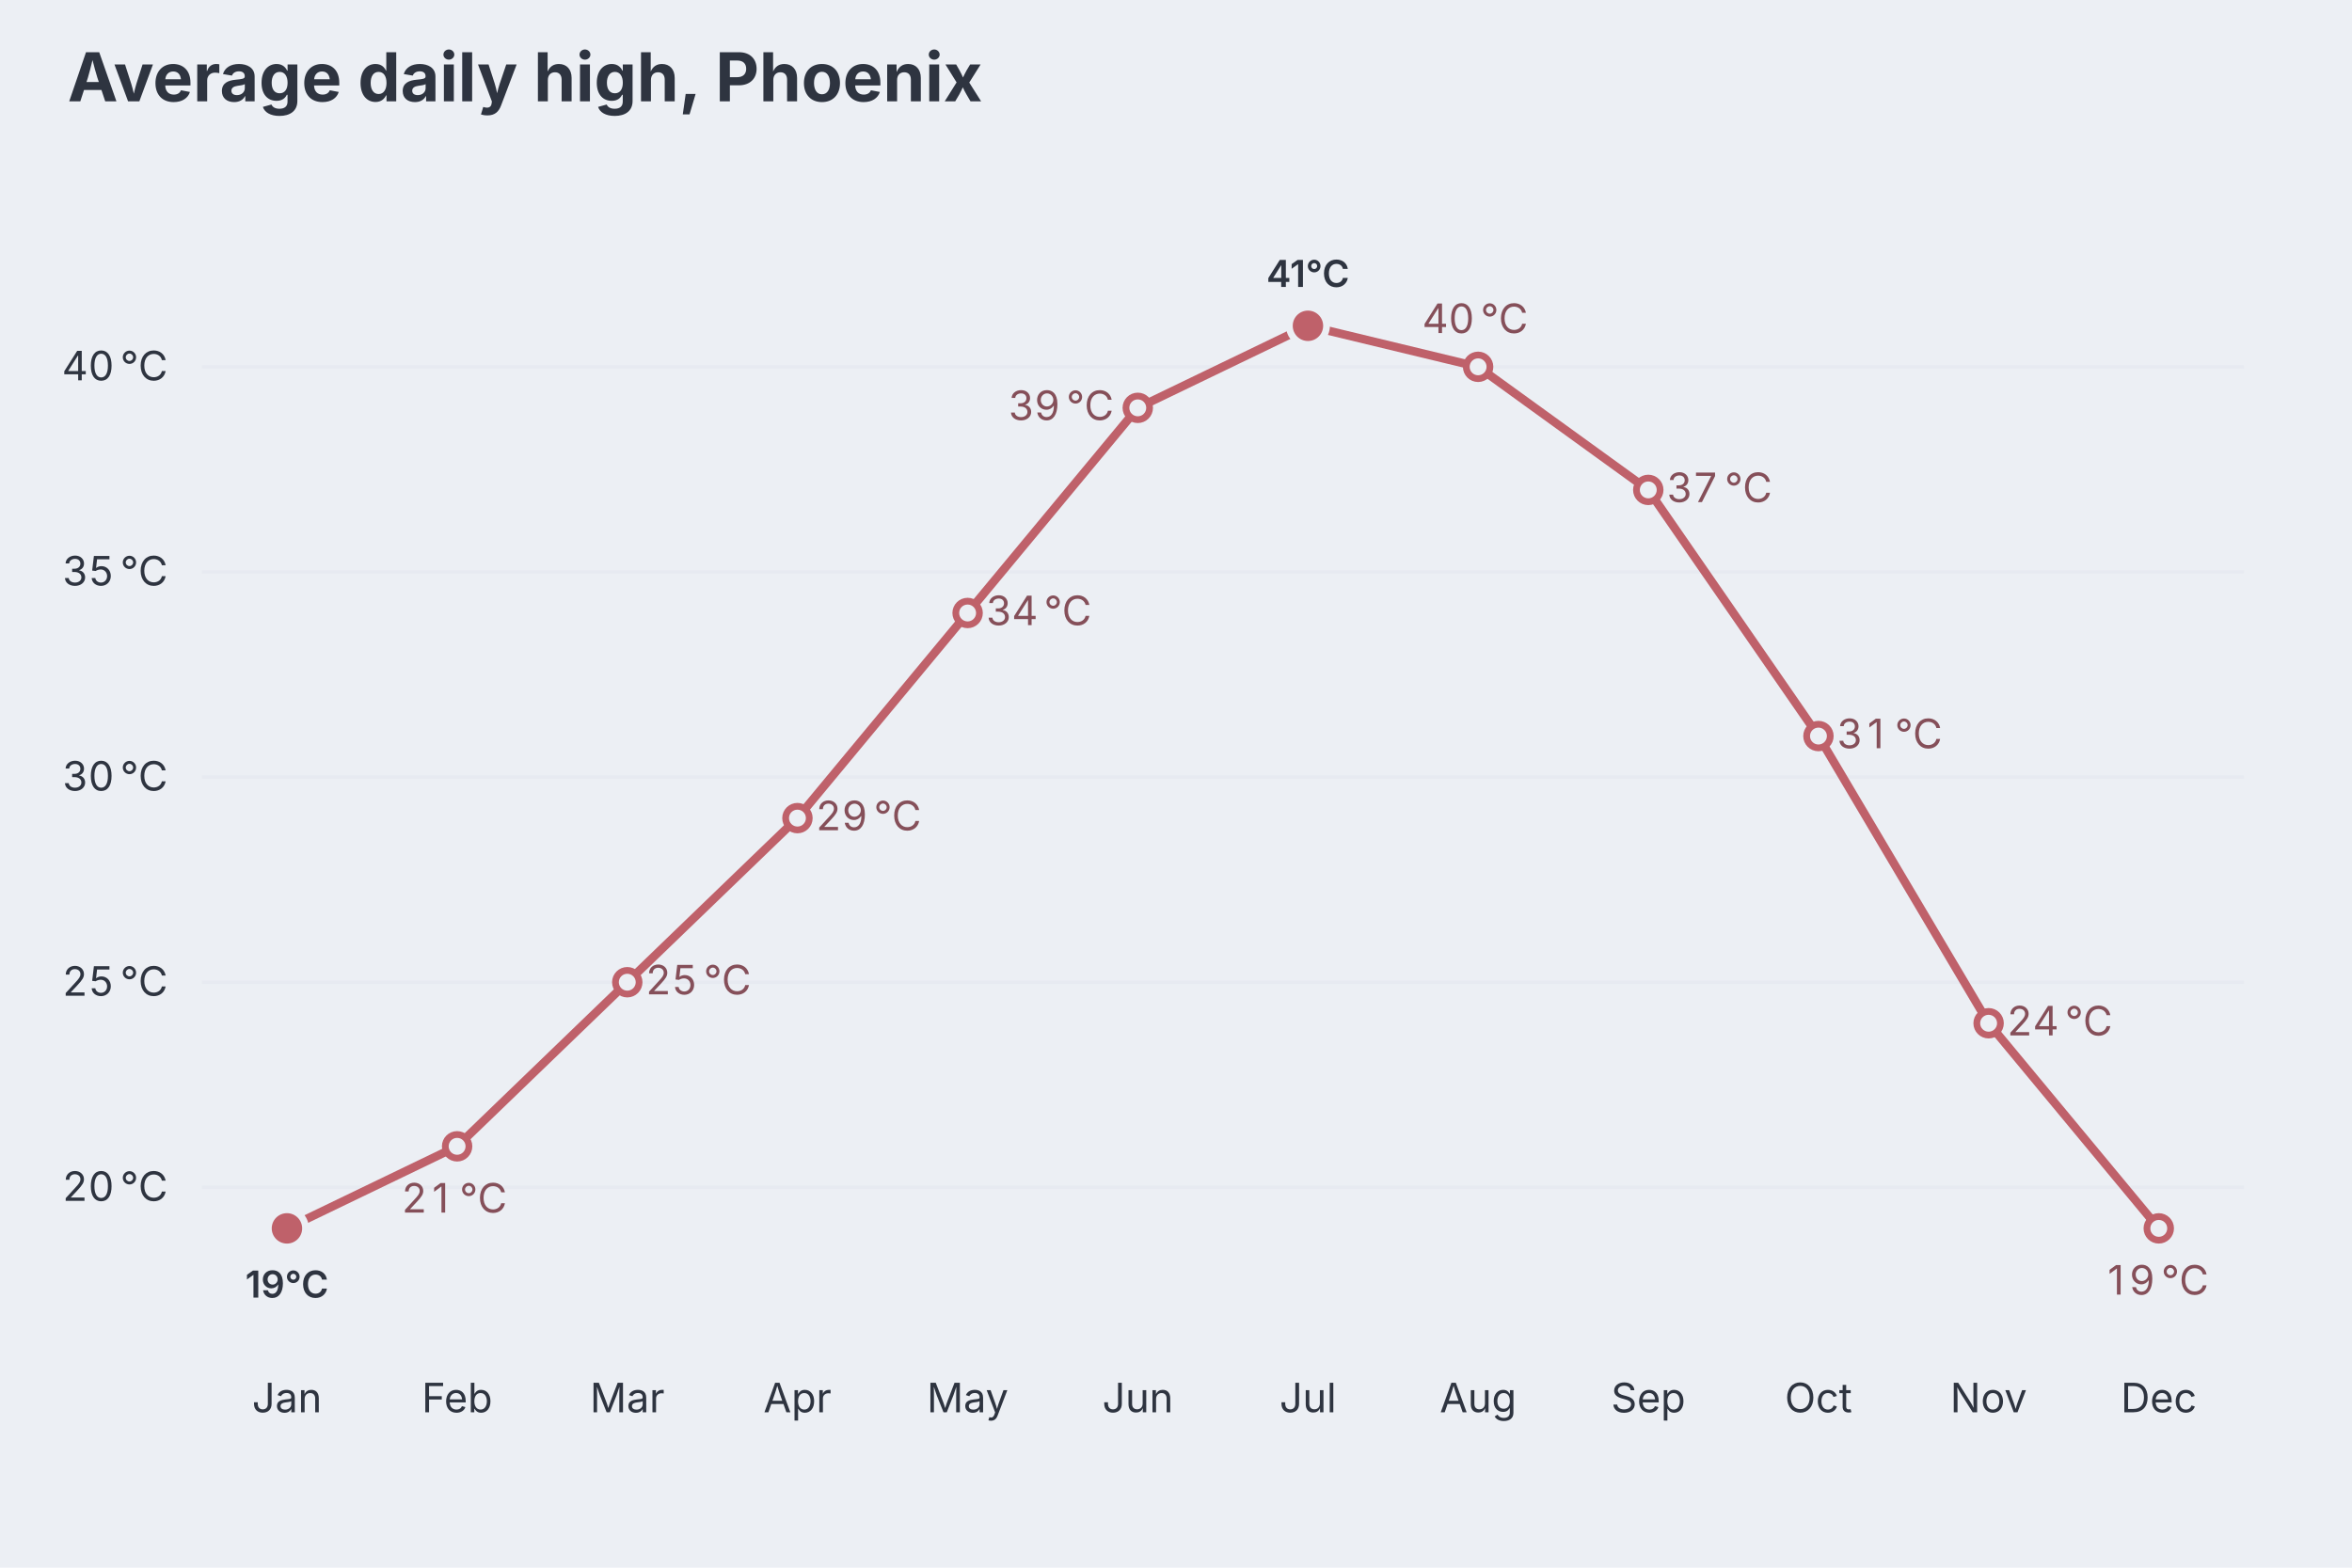
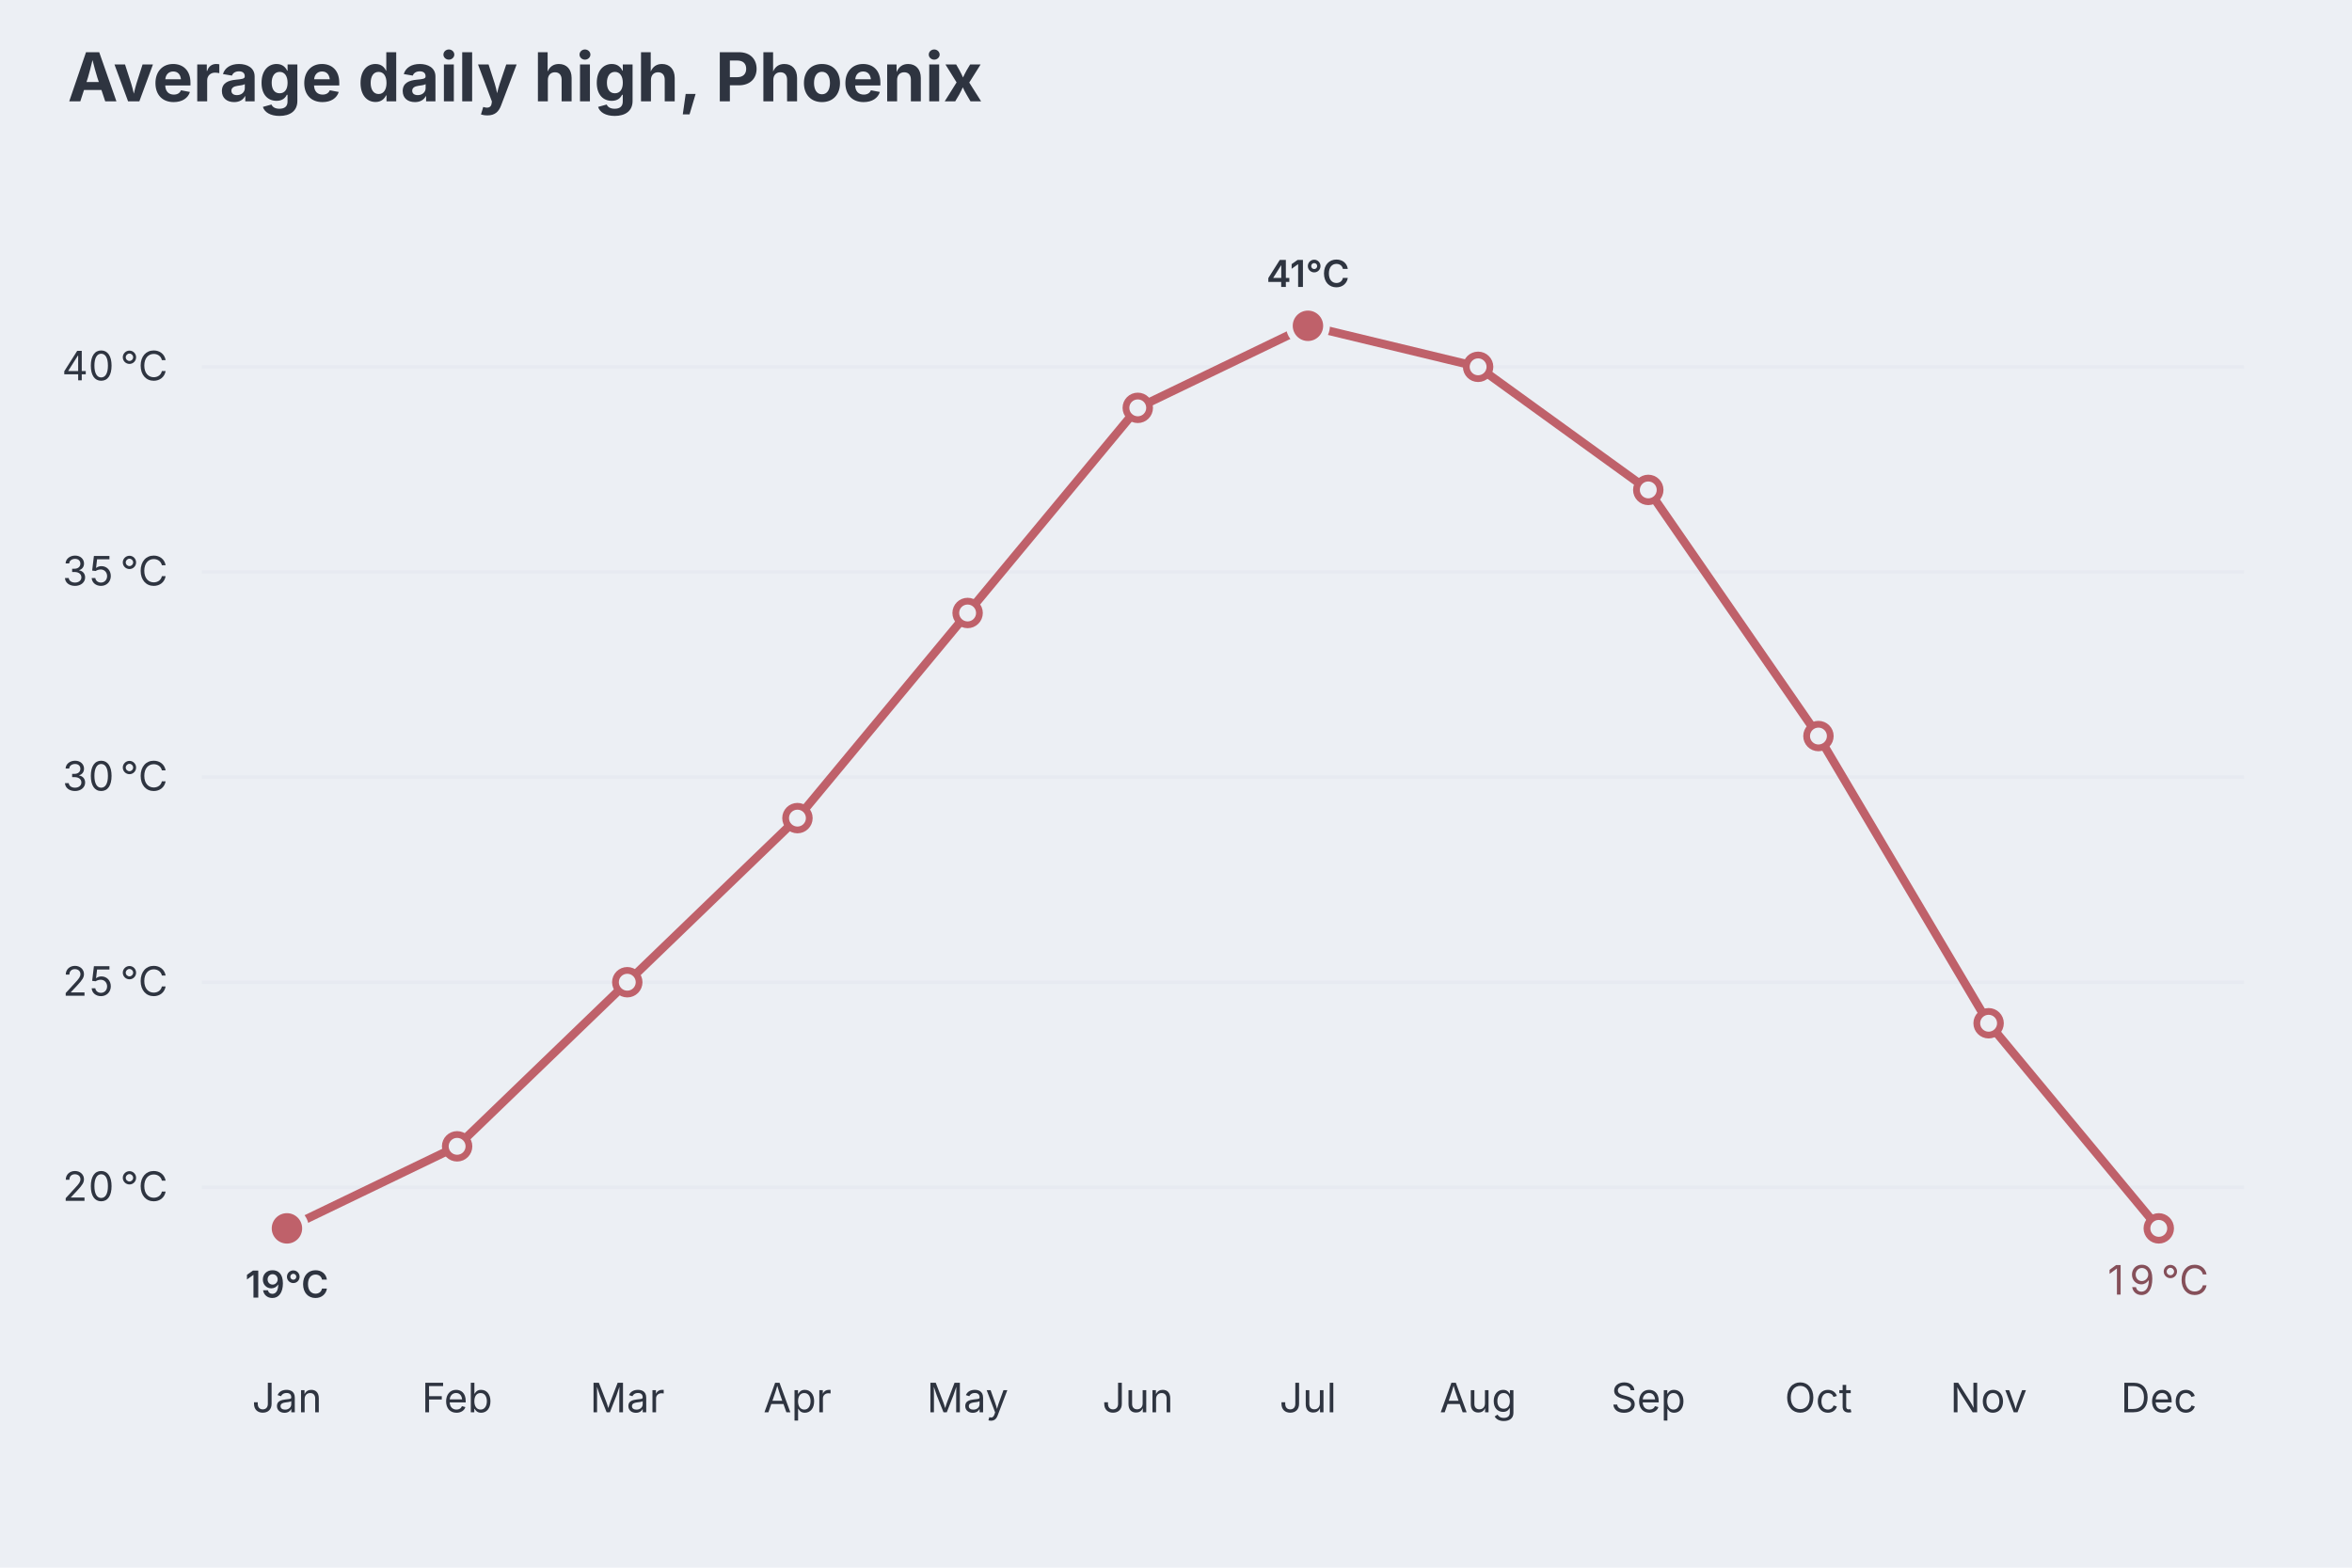
<svg xmlns="http://www.w3.org/2000/svg" aria-describedby="dgmo-desc-dd5c08af" role="img" aria-label="Average daily high, Phoenix — Line diagram" width="696" height="464" viewBox="0 0 696 464" style="background: rgb(236, 239, 244); font-family: Inter, system-ui, Avenir, Helvetica, Arial, sans-serif;">
  <style>@media (hover:hover){svg:has(g.dgmo-series:hover) g.dgmo-series:not(:hover){opacity:0.4}}</style>
  <rect class="dgmo-canvas-bg" x="0" y="0" width="696" height="464" fill="#eceff4" />
  <text class="chart-title" x="20" y="30" text-anchor="start" fill="#2e3440" font-size="20" font-weight="bold" style="cursor: default;" data-line-number="1">Average daily high, Phoenix</text>
  <line x1="59.736" x2="664" y1="351.429" y2="351.429" stroke="#d8dee9" stroke-opacity="0.25" />
  <text class="dgmo-tick" x="34.868" y="355.429" text-anchor="middle" fill="#2e3440" font-size="12" font-family="Inter, system-ui, Avenir, Helvetica, Arial, sans-serif" pointer-events="none">
    <tspan x="23.88">2</tspan>
    <tspan x="31.63">0</tspan>
    <tspan x="42.62">°C</tspan>
  </text>
  <line x1="59.736" x2="664" y1="290.714" y2="290.714" stroke="#d8dee9" stroke-opacity="0.25" />
  <text class="dgmo-tick" x="34.868" y="294.714" text-anchor="middle" fill="#2e3440" font-size="12" font-family="Inter, system-ui, Avenir, Helvetica, Arial, sans-serif" pointer-events="none">
    <tspan x="23.88">2</tspan>
    <tspan x="31.63">5</tspan>
    <tspan x="42.62">°C</tspan>
  </text>
  <line x1="59.736" x2="664" y1="230" y2="230" stroke="#d8dee9" stroke-opacity="0.25" />
  <text class="dgmo-tick" x="34.868" y="234" text-anchor="middle" fill="#2e3440" font-size="12" font-family="Inter, system-ui, Avenir, Helvetica, Arial, sans-serif" pointer-events="none">
    <tspan x="23.88">3</tspan>
    <tspan x="31.63">0</tspan>
    <tspan x="42.62">°C</tspan>
  </text>
  <line x1="59.736" x2="664" y1="169.286" y2="169.286" stroke="#d8dee9" stroke-opacity="0.25" />
  <text class="dgmo-tick" x="34.868" y="173.286" text-anchor="middle" fill="#2e3440" font-size="12" font-family="Inter, system-ui, Avenir, Helvetica, Arial, sans-serif" pointer-events="none">
    <tspan x="23.88">3</tspan>
    <tspan x="31.63">5</tspan>
    <tspan x="42.62">°C</tspan>
  </text>
  <line x1="59.736" x2="664" y1="108.571" y2="108.571" stroke="#d8dee9" stroke-opacity="0.25" />
  <text class="dgmo-tick" x="34.868" y="112.571" text-anchor="middle" fill="#2e3440" font-size="12" font-family="Inter, system-ui, Avenir, Helvetica, Arial, sans-serif" pointer-events="none">
    <tspan x="23.88">4</tspan>
    <tspan x="31.63">0</tspan>
    <tspan x="42.62">°C</tspan>
  </text>
  <text class="dgmo-tick" fill="#2e3440" font-size="12" font-family="Inter, system-ui, Avenir, Helvetica, Arial, sans-serif" x="84.914" y="418" text-anchor="middle" pointer-events="none">Jan</text>
  <text class="dgmo-tick" fill="#2e3440" font-size="12" font-family="Inter, system-ui, Avenir, Helvetica, Arial, sans-serif" x="135.269" y="418" text-anchor="middle" pointer-events="none">Feb</text>
  <text class="dgmo-tick" fill="#2e3440" font-size="12" font-family="Inter, system-ui, Avenir, Helvetica, Arial, sans-serif" x="185.624" y="418" text-anchor="middle" pointer-events="none">Mar</text>
  <text class="dgmo-tick" fill="#2e3440" font-size="12" font-family="Inter, system-ui, Avenir, Helvetica, Arial, sans-serif" x="235.98" y="418" text-anchor="middle" pointer-events="none">Apr</text>
  <text class="dgmo-tick" fill="#2e3440" font-size="12" font-family="Inter, system-ui, Avenir, Helvetica, Arial, sans-serif" x="286.335" y="418" text-anchor="middle" pointer-events="none">May</text>
  <text class="dgmo-tick" fill="#2e3440" font-size="12" font-family="Inter, system-ui, Avenir, Helvetica, Arial, sans-serif" x="336.69" y="418" text-anchor="middle" pointer-events="none">Jun</text>
  <text class="dgmo-tick" fill="#2e3440" font-size="12" font-family="Inter, system-ui, Avenir, Helvetica, Arial, sans-serif" x="387.046" y="418" text-anchor="middle" pointer-events="none">Jul</text>
  <text class="dgmo-tick" fill="#2e3440" font-size="12" font-family="Inter, system-ui, Avenir, Helvetica, Arial, sans-serif" x="437.401" y="418" text-anchor="middle" pointer-events="none">Aug</text>
  <text class="dgmo-tick" fill="#2e3440" font-size="12" font-family="Inter, system-ui, Avenir, Helvetica, Arial, sans-serif" x="487.756" y="418" text-anchor="middle" pointer-events="none">Sep</text>
  <text class="dgmo-tick" fill="#2e3440" font-size="12" font-family="Inter, system-ui, Avenir, Helvetica, Arial, sans-serif" x="538.112" y="418" text-anchor="middle" pointer-events="none">Oct</text>
  <text class="dgmo-tick" fill="#2e3440" font-size="12" font-family="Inter, system-ui, Avenir, Helvetica, Arial, sans-serif" x="588.467" y="418" text-anchor="middle" pointer-events="none">Nov</text>
  <text class="dgmo-tick" fill="#2e3440" font-size="12" font-family="Inter, system-ui, Avenir, Helvetica, Arial, sans-serif" x="638.822" y="418" text-anchor="middle" pointer-events="none">Dec</text>
  <rect class="dgmo-plot-rect" x="59.736" y="60" width="604.264" height="340" fill="transparent" />
  <g class="dgmo-series" data-series-index="0" data-series-name="" data-axis="left" data-color="#bf616a">
    <path class="dgmo-series-line" d="M84.914,363.571L135.269,339.286L185.624,290.714L235.98,242.143L286.335,181.429L336.69,120.714L387.046,96.429L437.401,108.571L487.756,145L538.112,217.857L588.467,302.857L638.822,363.571" fill="none" stroke="#bf616a" stroke-width="2.5" stroke-linejoin="round" stroke-linecap="round" />
    <path class="dgmo-series-hit" d="M84.914,363.571L135.269,339.286L185.624,290.714L235.98,242.143L286.335,181.429L336.69,120.714L387.046,96.429L437.401,108.571L487.756,145L538.112,217.857L588.467,302.857L638.822,363.571" fill="none" stroke="transparent" stroke-width="16" stroke-linejoin="round" stroke-linecap="round" />
    <circle class="dgmo-pt" data-series-index="0" data-series-name="" data-color="#bf616a" data-x-index="0" data-x-label="Jan" data-value="19" data-line-number="4" cx="84.914" cy="363.571" r="3.5" fill="#eceff4" stroke="#bf616a" stroke-width="2" />
    <circle class="dgmo-pt" data-series-index="0" data-series-name="" data-color="#bf616a" data-x-index="1" data-x-label="Feb" data-value="21" data-line-number="5" cx="135.269" cy="339.286" r="3.5" fill="#eceff4" stroke="#bf616a" stroke-width="2" />
    <circle class="dgmo-pt" data-series-index="0" data-series-name="" data-color="#bf616a" data-x-index="2" data-x-label="Mar" data-value="25" data-line-number="6" cx="185.624" cy="290.714" r="3.5" fill="#eceff4" stroke="#bf616a" stroke-width="2" />
    <circle class="dgmo-pt" data-series-index="0" data-series-name="" data-color="#bf616a" data-x-index="3" data-x-label="Apr" data-value="29" data-line-number="7" cx="235.98" cy="242.143" r="3.5" fill="#eceff4" stroke="#bf616a" stroke-width="2" />
    <circle class="dgmo-pt" data-series-index="0" data-series-name="" data-color="#bf616a" data-x-index="4" data-x-label="May" data-value="34" data-line-number="8" cx="286.335" cy="181.429" r="3.5" fill="#eceff4" stroke="#bf616a" stroke-width="2" />
    <circle class="dgmo-pt" data-series-index="0" data-series-name="" data-color="#bf616a" data-x-index="5" data-x-label="Jun" data-value="39" data-line-number="9" cx="336.69" cy="120.714" r="3.5" fill="#eceff4" stroke="#bf616a" stroke-width="2" />
    <circle class="dgmo-pt" data-series-index="0" data-series-name="" data-color="#bf616a" data-x-index="6" data-x-label="Jul" data-value="41" data-line-number="10" cx="387.046" cy="96.429" r="3.5" fill="#eceff4" stroke="#bf616a" stroke-width="2" />
    <circle class="dgmo-pt" data-series-index="0" data-series-name="" data-color="#bf616a" data-x-index="7" data-x-label="Aug" data-value="40" data-line-number="11" cx="437.401" cy="108.571" r="3.5" fill="#eceff4" stroke="#bf616a" stroke-width="2" />
    <circle class="dgmo-pt" data-series-index="0" data-series-name="" data-color="#bf616a" data-x-index="8" data-x-label="Sep" data-value="37" data-line-number="12" cx="487.756" cy="145" r="3.5" fill="#eceff4" stroke="#bf616a" stroke-width="2" />
    <circle class="dgmo-pt" data-series-index="0" data-series-name="" data-color="#bf616a" data-x-index="9" data-x-label="Oct" data-value="31" data-line-number="13" cx="538.112" cy="217.857" r="3.5" fill="#eceff4" stroke="#bf616a" stroke-width="2" />
    <circle class="dgmo-pt" data-series-index="0" data-series-name="" data-color="#bf616a" data-x-index="10" data-x-label="Nov" data-value="24" data-line-number="14" cx="588.467" cy="302.857" r="3.5" fill="#eceff4" stroke="#bf616a" stroke-width="2" />
    <circle class="dgmo-pt" data-series-index="0" data-series-name="" data-color="#bf616a" data-x-index="11" data-x-label="Dec" data-value="19" data-line-number="15" cx="638.822" cy="363.571" r="3.5" fill="#eceff4" stroke="#bf616a" stroke-width="2" />
  </g>
  <g class="dgmo-overlay dgmo-overlay-extremes" data-line-number="4">
    <circle class="dgmo-extreme-low" cx="84.914" cy="363.571" r="5.5" fill="#bf616a" stroke="#eceff4" stroke-width="2" />
  </g>
  <g class="dgmo-overlay dgmo-overlay-extremes" data-line-number="10">
    <circle class="dgmo-extreme-high" cx="387.046" cy="96.429" r="5.5" fill="#bf616a" stroke="#eceff4" stroke-width="2" />
  </g>
  <text class="dgmo-overlay-label dgmo-overlay-extremes-label" data-line-number="4" x="84.914" y="384.071" text-anchor="middle" fill="#2e3440" font-size="11" font-weight="600" font-family="Inter, system-ui, Avenir, Helvetica, Arial, sans-serif" stroke="#eceff4" stroke-width="3" stroke-linejoin="round" paint-order="stroke" pointer-events="none">19°C</text>
  <text class="dgmo-overlay-label dgmo-overlay-extremes-label" data-line-number="10" x="387.046" y="84.929" text-anchor="middle" fill="#2e3440" font-size="11" font-weight="600" font-family="Inter, system-ui, Avenir, Helvetica, Arial, sans-serif" stroke="#eceff4" stroke-width="3" stroke-linejoin="round" paint-order="stroke" pointer-events="none">41°C</text>
-   <text x="135.269" y="358.886" text-anchor="middle" fill="#854f59" font-size="12" font-family="Inter, system-ui, Avenir, Helvetica, Arial, sans-serif" pointer-events="none">
-     <tspan x="124.28">2</tspan>
-     <tspan x="132.03">1</tspan>
-     <tspan x="143.02">°C</tspan>
-   </text>
-   <text x="207.492" y="294.314" text-anchor="middle" fill="#854f59" font-size="12" font-family="Inter, system-ui, Avenir, Helvetica, Arial, sans-serif" pointer-events="none">
-     <tspan x="196.5">2</tspan>
-     <tspan x="204.25">5</tspan>
-     <tspan x="215.24">°C</tspan>
-   </text>
-   <text x="257.848" y="245.743" text-anchor="middle" fill="#854f59" font-size="12" font-family="Inter, system-ui, Avenir, Helvetica, Arial, sans-serif" pointer-events="none">
-     <tspan x="246.86">2</tspan>
-     <tspan x="254.61">9</tspan>
-     <tspan x="265.6">°C</tspan>
-   </text>
-   <text x="308.203" y="185.029" text-anchor="middle" fill="#854f59" font-size="12" font-family="Inter, system-ui, Avenir, Helvetica, Arial, sans-serif" pointer-events="none">
-     <tspan x="297.21">3</tspan>
-     <tspan x="304.96">4</tspan>
-     <tspan x="315.96">°C</tspan>
-   </text>
-   <text x="314.822" y="124.314" text-anchor="middle" fill="#854f59" font-size="12" font-family="Inter, system-ui, Avenir, Helvetica, Arial, sans-serif" pointer-events="none">
-     <tspan x="303.83">3</tspan>
-     <tspan x="311.58">9</tspan>
-     <tspan x="322.57">°C</tspan>
-   </text>
-   <text x="437.401" y="98.571" text-anchor="middle" fill="#854f59" font-size="12" font-family="Inter, system-ui, Avenir, Helvetica, Arial, sans-serif" pointer-events="none">
-     <tspan x="426.41">4</tspan>
-     <tspan x="434.16">0</tspan>
-     <tspan x="445.15">°C</tspan>
-   </text>
-   <text x="509.624" y="148.6" text-anchor="middle" fill="#854f59" font-size="12" font-family="Inter, system-ui, Avenir, Helvetica, Arial, sans-serif" pointer-events="none">
-     <tspan x="498.63">3</tspan>
-     <tspan x="506.38">7</tspan>
-     <tspan x="517.38">°C</tspan>
-   </text>
-   <text x="559.98" y="221.457" text-anchor="middle" fill="#854f59" font-size="12" font-family="Inter, system-ui, Avenir, Helvetica, Arial, sans-serif" pointer-events="none">
-     <tspan x="548.99">3</tspan>
-     <tspan x="556.74">1</tspan>
-     <tspan x="567.73">°C</tspan>
-   </text>
-   <text x="610.335" y="306.457" text-anchor="middle" fill="#854f59" font-size="12" font-family="Inter, system-ui, Avenir, Helvetica, Arial, sans-serif" pointer-events="none">
-     <tspan x="599.34">2</tspan>
-     <tspan x="607.09">4</tspan>
-     <tspan x="618.09">°C</tspan>
-   </text>
  <text x="638.822" y="383.171" text-anchor="middle" fill="#854f59" font-size="12" font-family="Inter, system-ui, Avenir, Helvetica, Arial, sans-serif" pointer-events="none">
    <tspan x="627.83">1</tspan>
    <tspan x="635.58">9</tspan>
    <tspan x="646.57">°C</tspan>
  </text>
</svg>
